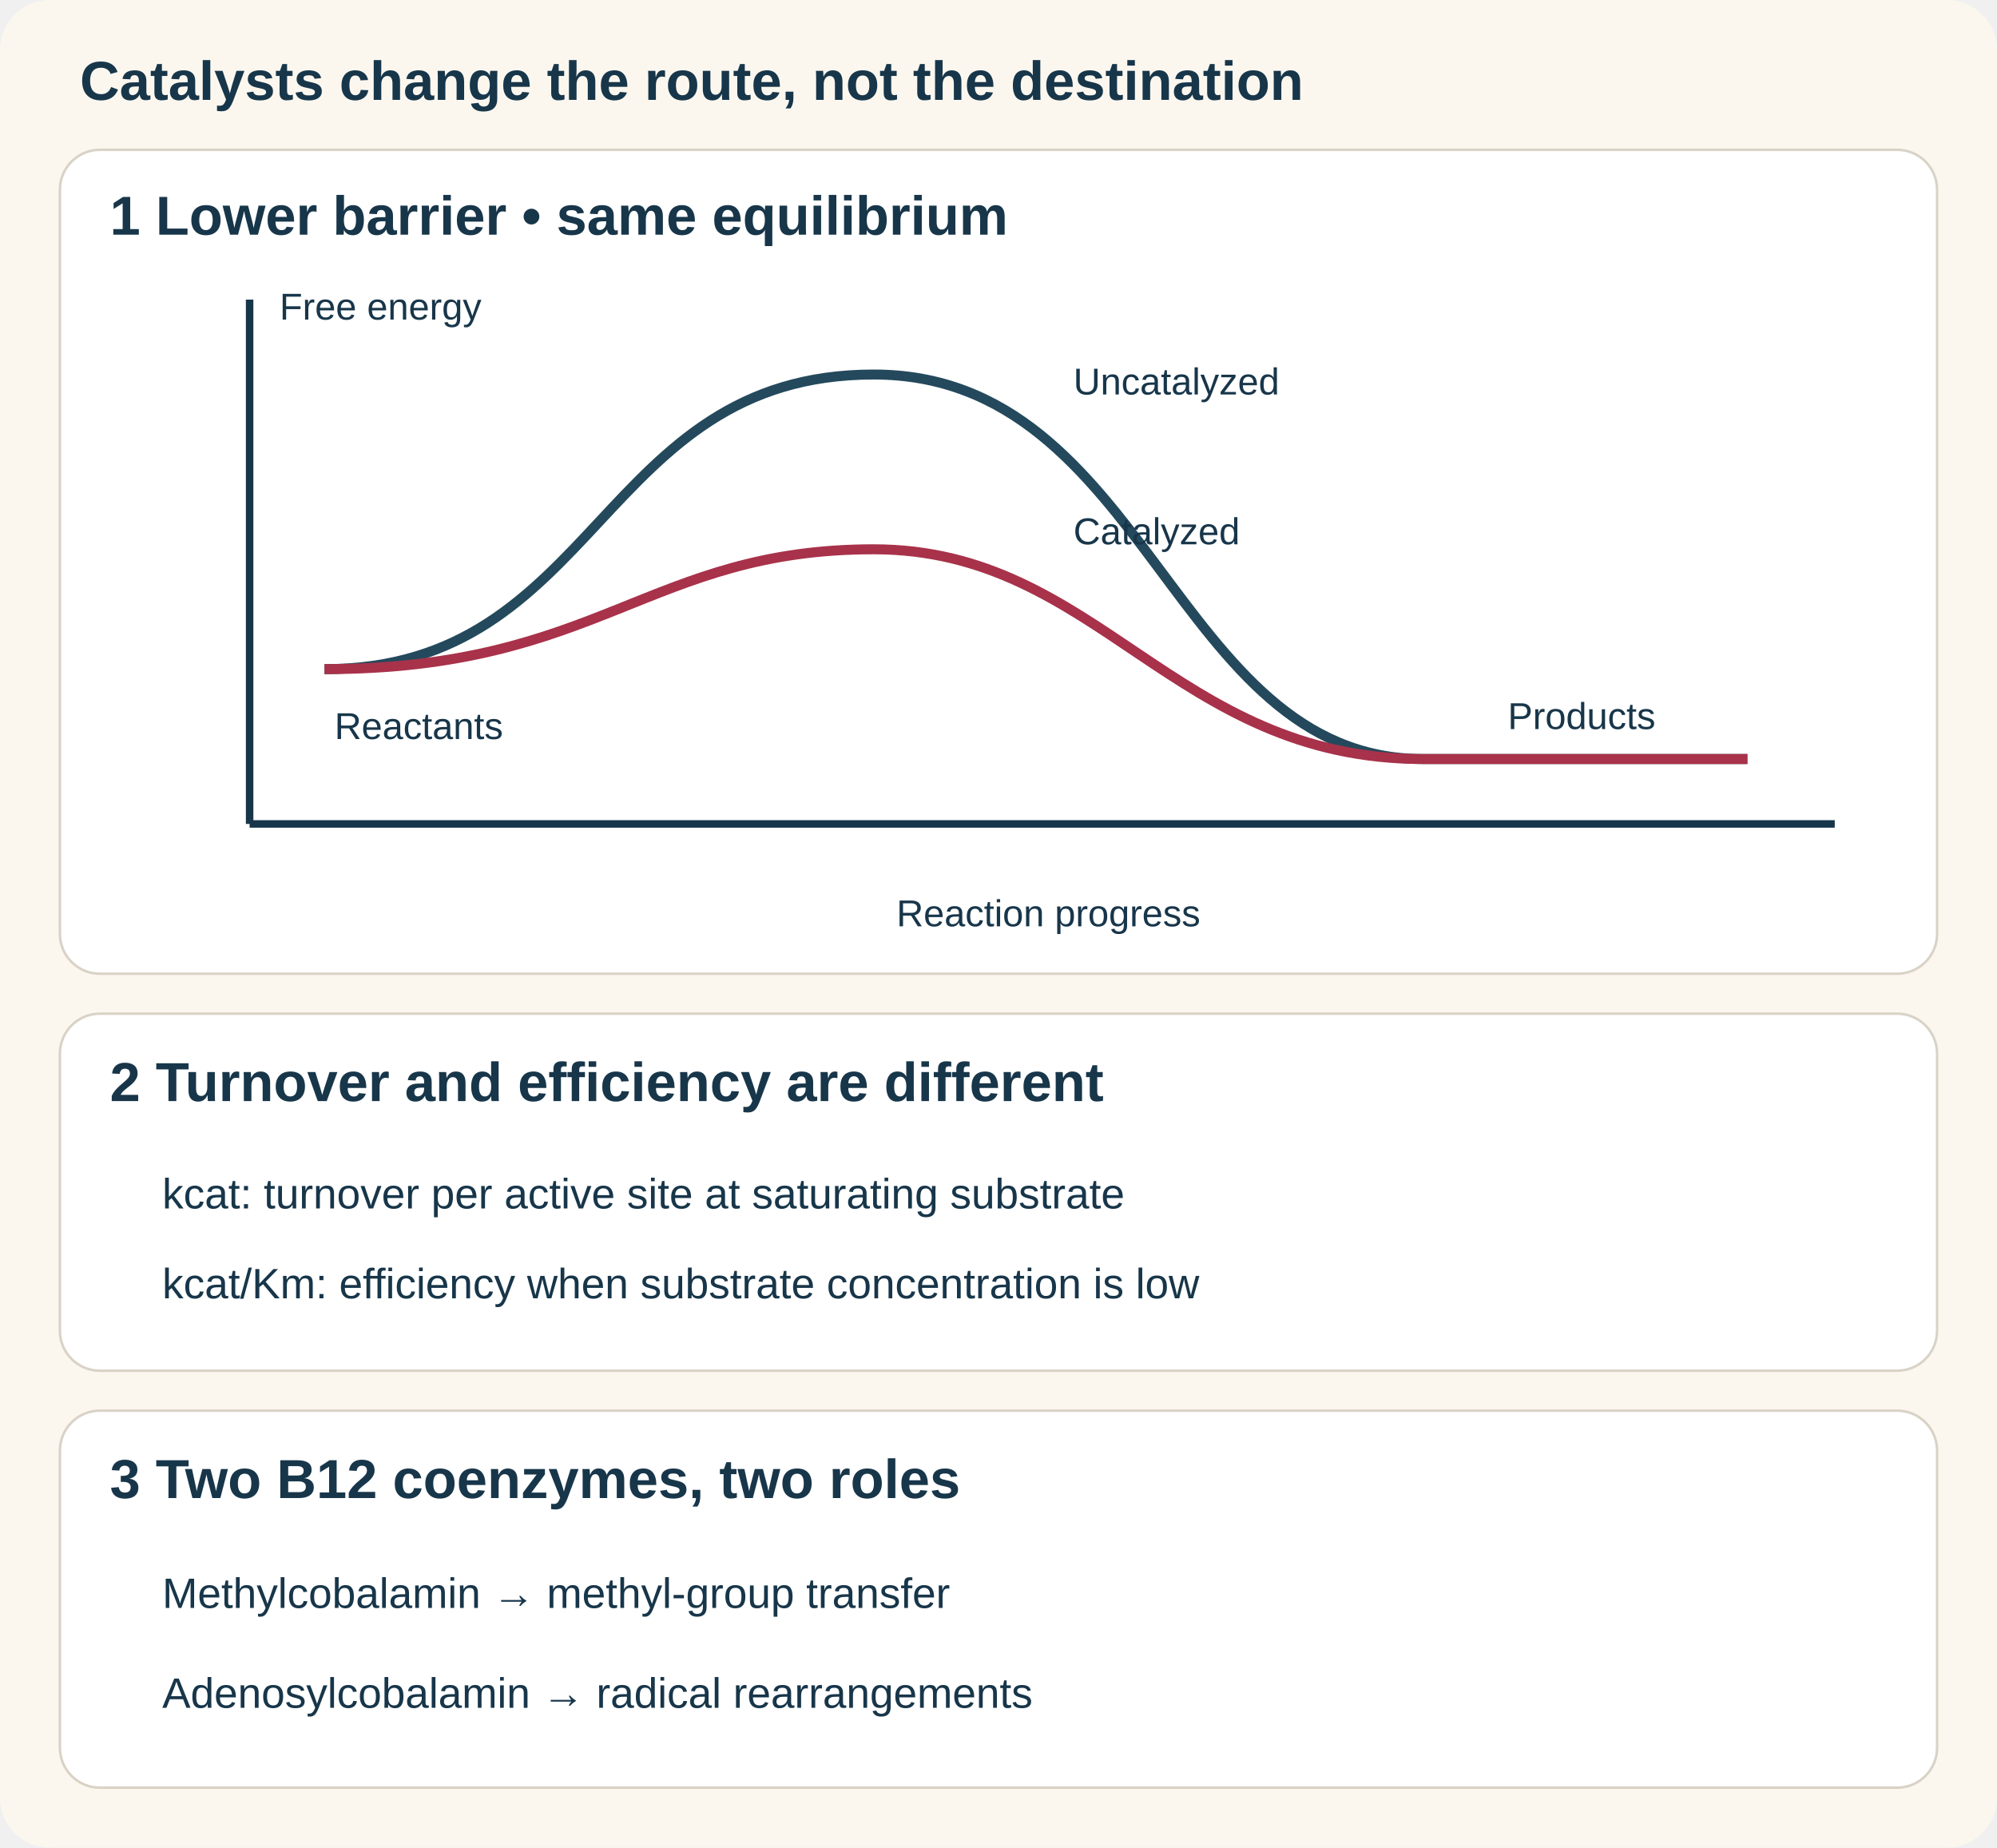
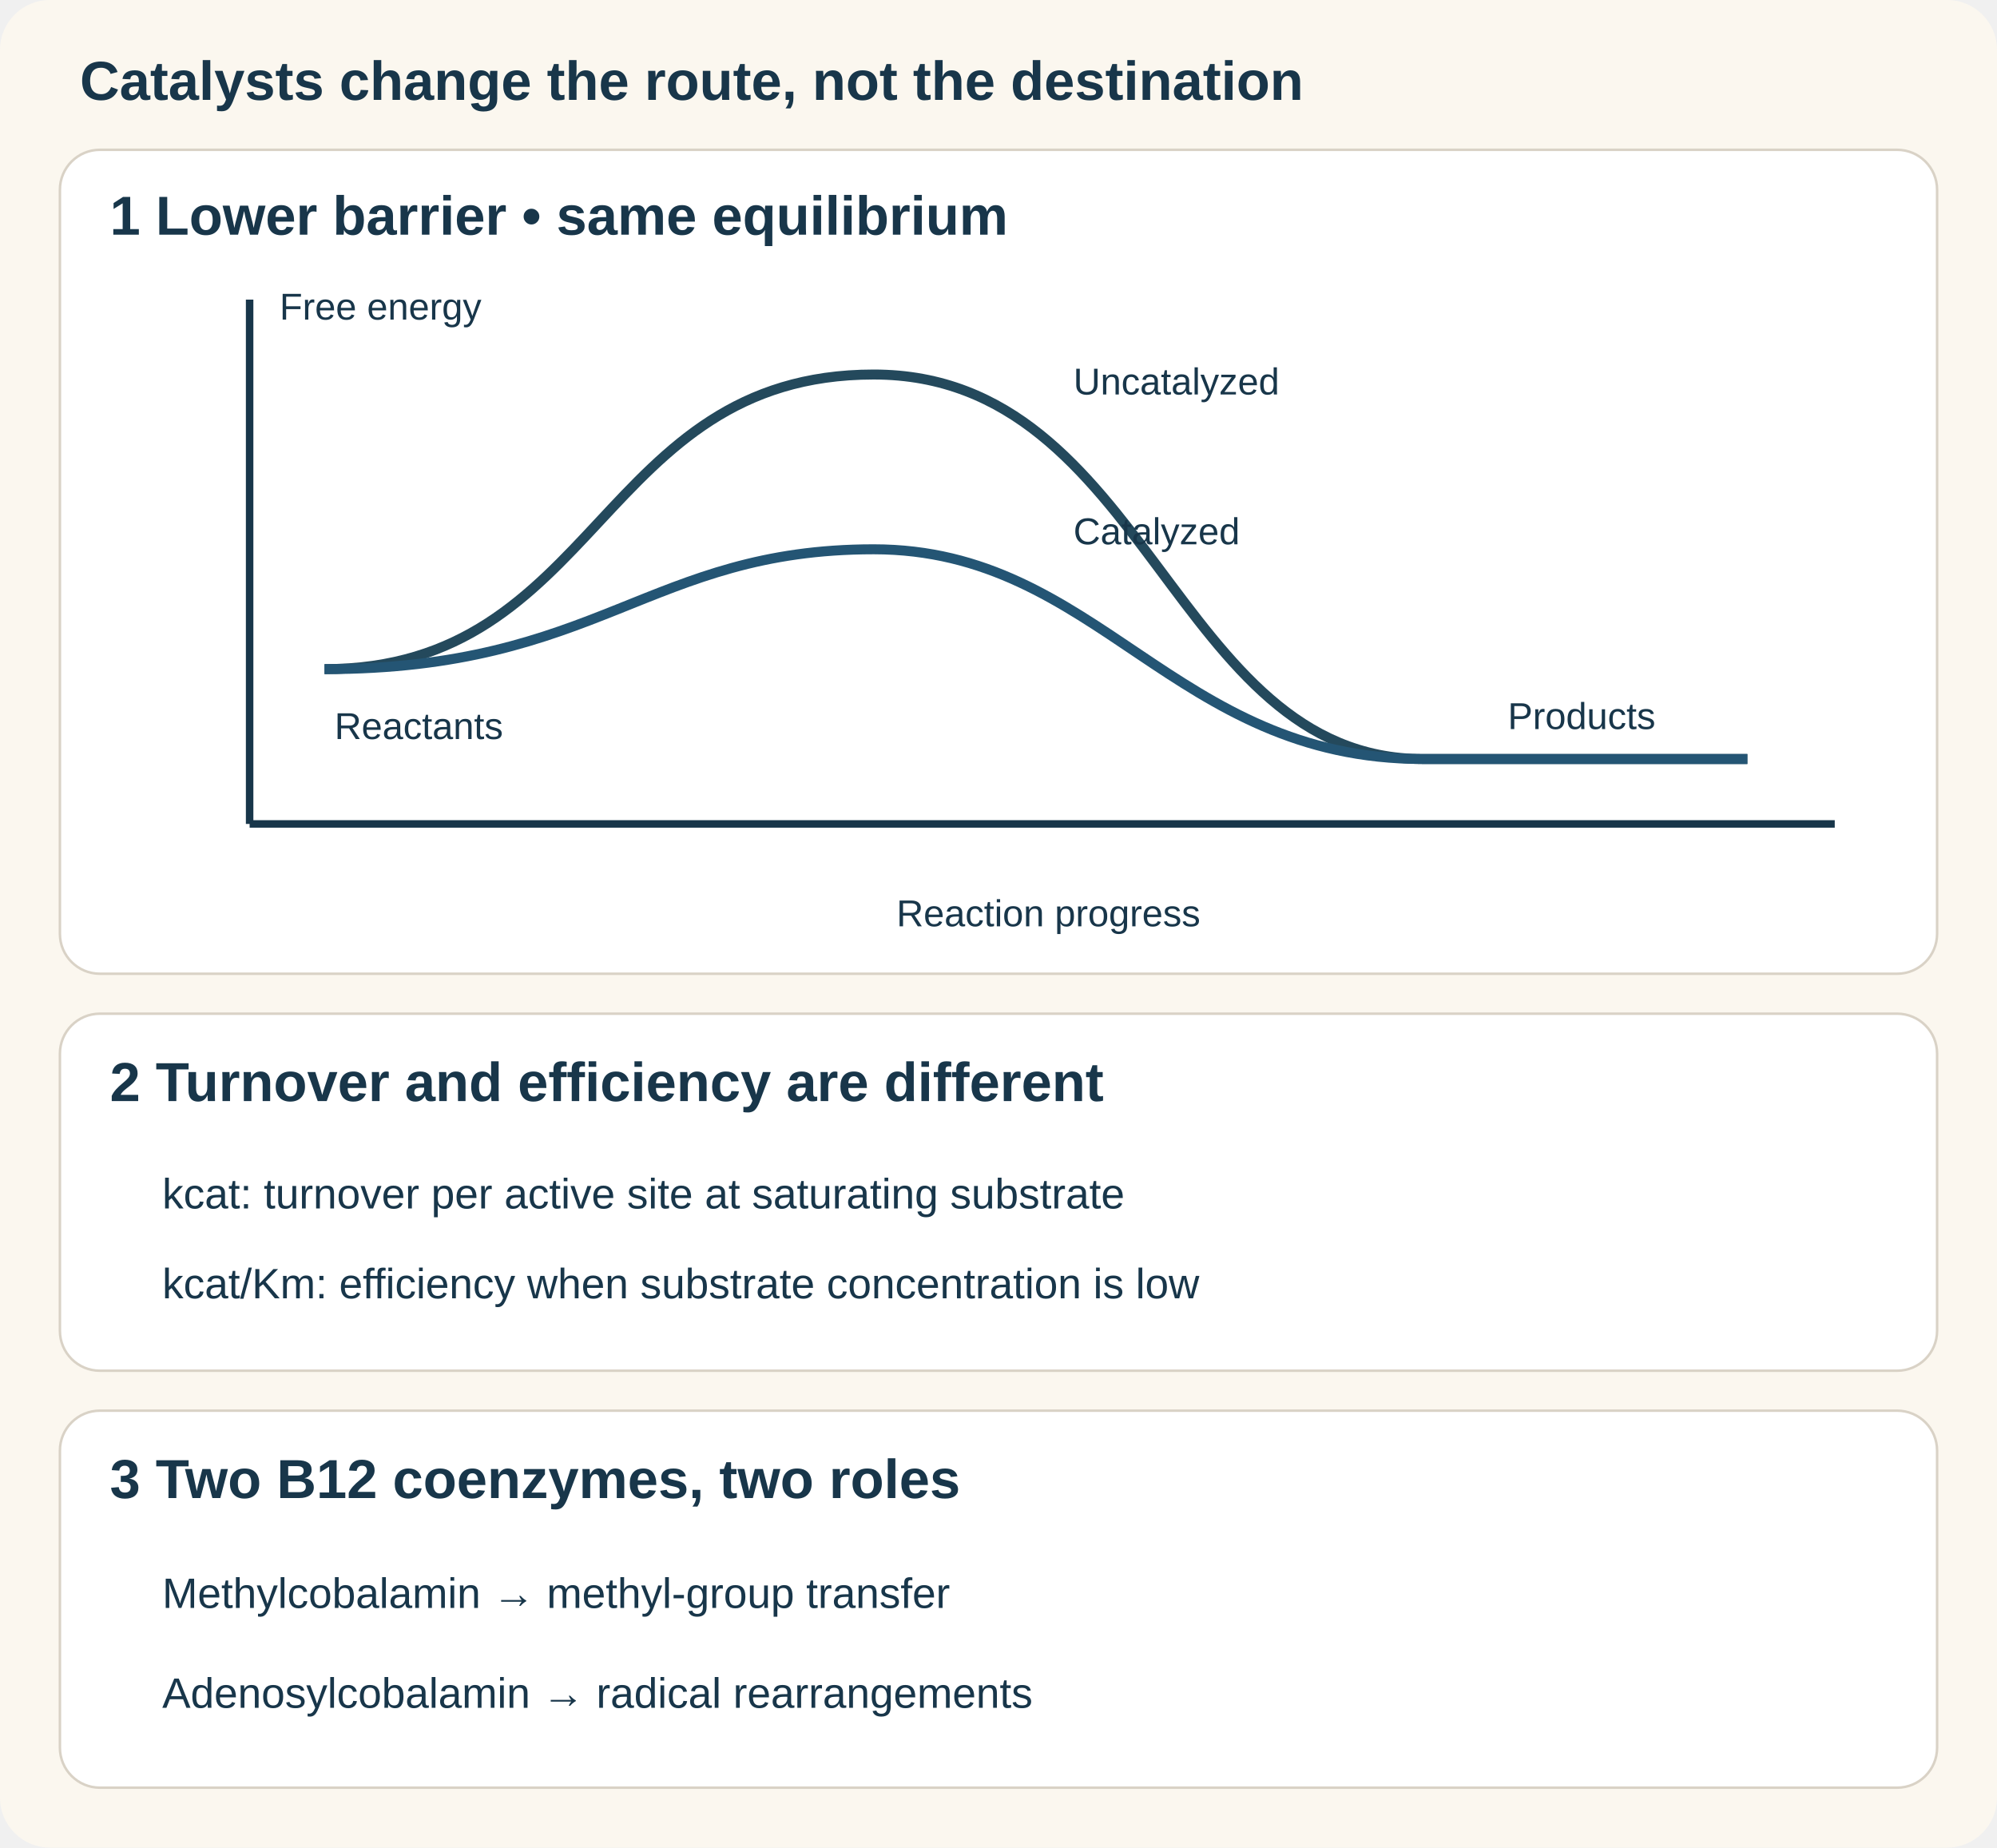
<svg xmlns="http://www.w3.org/2000/svg" width="800" height="740" viewBox="0 0 800 740" role="img" aria-labelledby="title desc">
-   <style>text{font-family:Arial,sans-serif;fill:#18364a}.h{font-size:22px;font-weight:bold}.t{font-size:17px}.s{font-size:15px}.bond{stroke:#18364a;stroke-width:3;fill:none}.accent{stroke:#aa3653;stroke-width:4;fill:none}</style>
+   <style>text{font-family:Arial,sans-serif;fill:#18364a}.h{font-size:22px;font-weight:bold}.t{font-size:17px}.s{font-size:15px}.bond{stroke:#18364a;stroke-width:3;fill:none}.accent{stroke:#245574;stroke-width:4;fill:none}</style>
  <rect width="800" height="740" fill="#fbf7ef" rx="20" />
  <text x="32" y="40" class="h" text-anchor="start">Catalysts change the route, not the destination</text>
  <rect x="24" y="60" width="752" height="330" rx="16" fill="white" stroke="#d9d2c6" />
  <text x="44" y="94" class="h" text-anchor="start">1  Lower barrier • same equilibrium</text>
  <path d="M100 330 L735 330" class="bond" />
  <path d="M100 330 L100 120" class="bond" />
  <text x="112" y="128" class="s" text-anchor="start">Free energy</text>
  <text x="420" y="371" class="s" text-anchor="middle">Reaction progress</text>
  <path d="M130 268 C240 268 240 150 350 150 S470 304 570 304 H700" fill="none" stroke="#24495c" stroke-width="4" />
-   <path d="M130 268 C240 268 260 220 350 220 S470 304 570 304 H700" fill="none" stroke="#a8324a" stroke-width="4" />
+   <path d="M130 268 C240 268 260 220 350 220 S470 304 570 304 H700" fill="none" stroke="#245574" stroke-width="4" />
  <text x="430" y="158" class="s" text-anchor="start">Uncatalyzed</text>
  <text x="430" y="218" class="s" text-anchor="start">Catalyzed</text>
  <text x="134" y="296" class="s" text-anchor="start">Reactants</text>
  <text x="604" y="292" class="s" text-anchor="start">Products</text>
  <rect x="24" y="406" width="752" height="143" rx="16" fill="white" stroke="#d9d2c6" />
  <text x="44" y="441" class="h" text-anchor="start">2  Turnover and efficiency are different</text>
  <text x="65" y="484" class="t" text-anchor="start">kcat: turnover per active site at saturating substrate</text>
  <text x="65" y="520" class="t" text-anchor="start">kcat/Km: efficiency when substrate concentration is low</text>
  <rect x="24" y="565" width="752" height="151" rx="16" fill="white" stroke="#d9d2c6" />
  <text x="44" y="600" class="h" text-anchor="start">3  Two B12 coenzymes, two roles</text>
  <text x="65" y="644" class="t" text-anchor="start">Methylcobalamin → methyl-group transfer</text>
  <text x="65" y="684" class="t" text-anchor="start">Adenosylcobalamin → radical rearrangements</text>
</svg>
